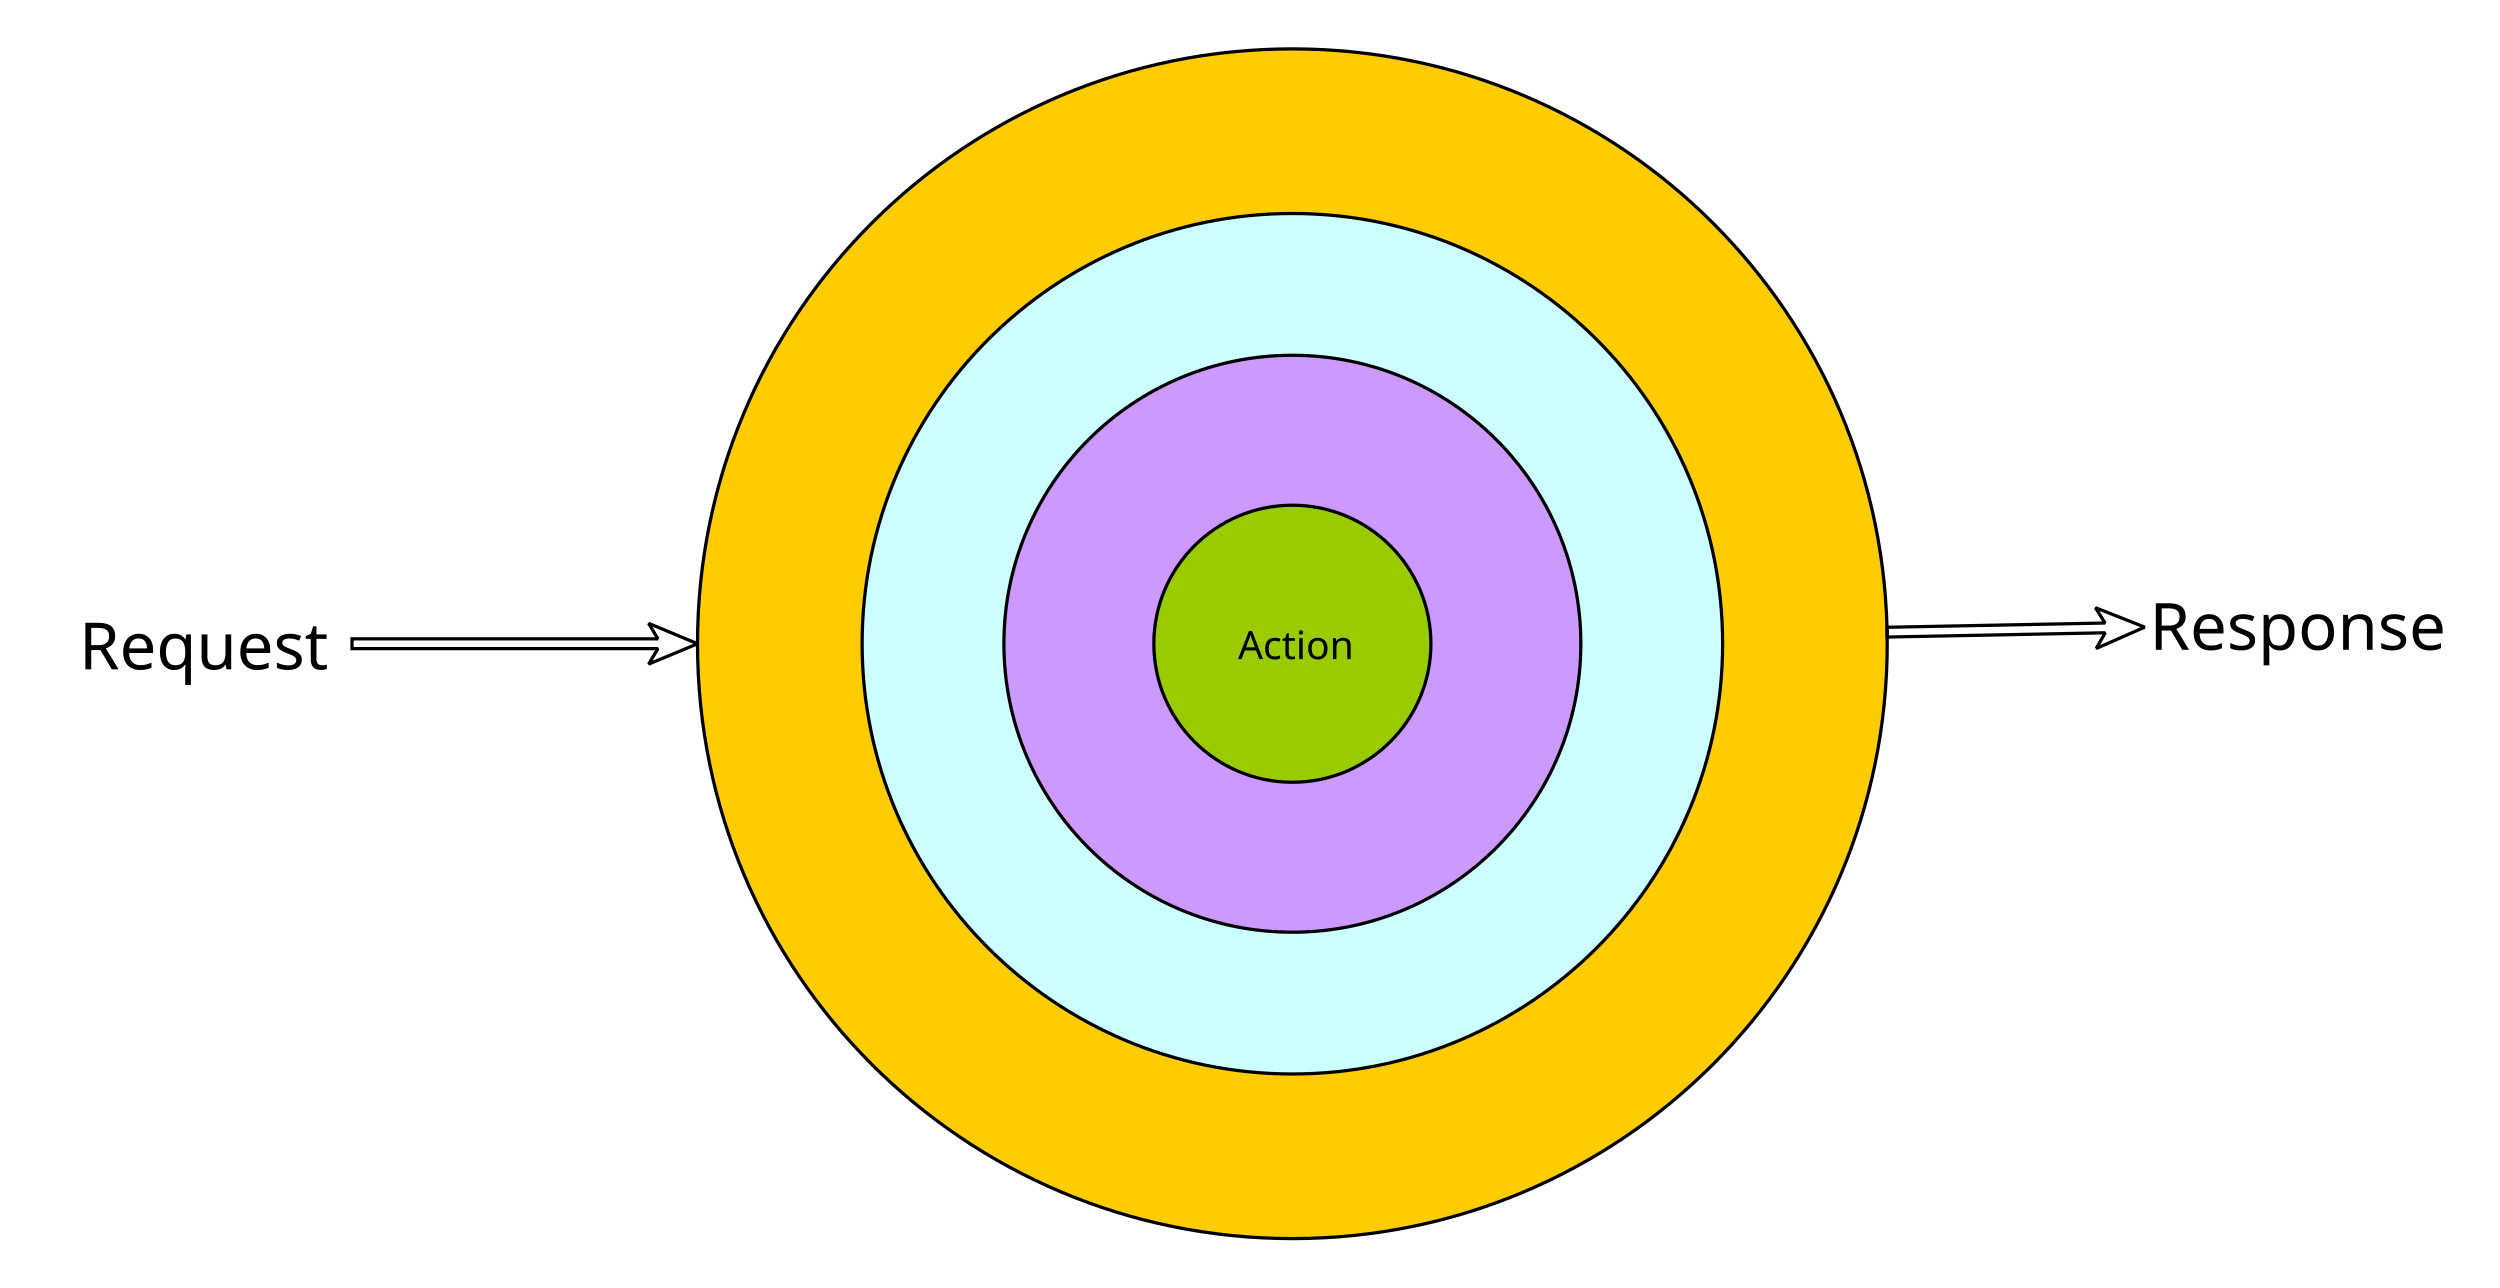
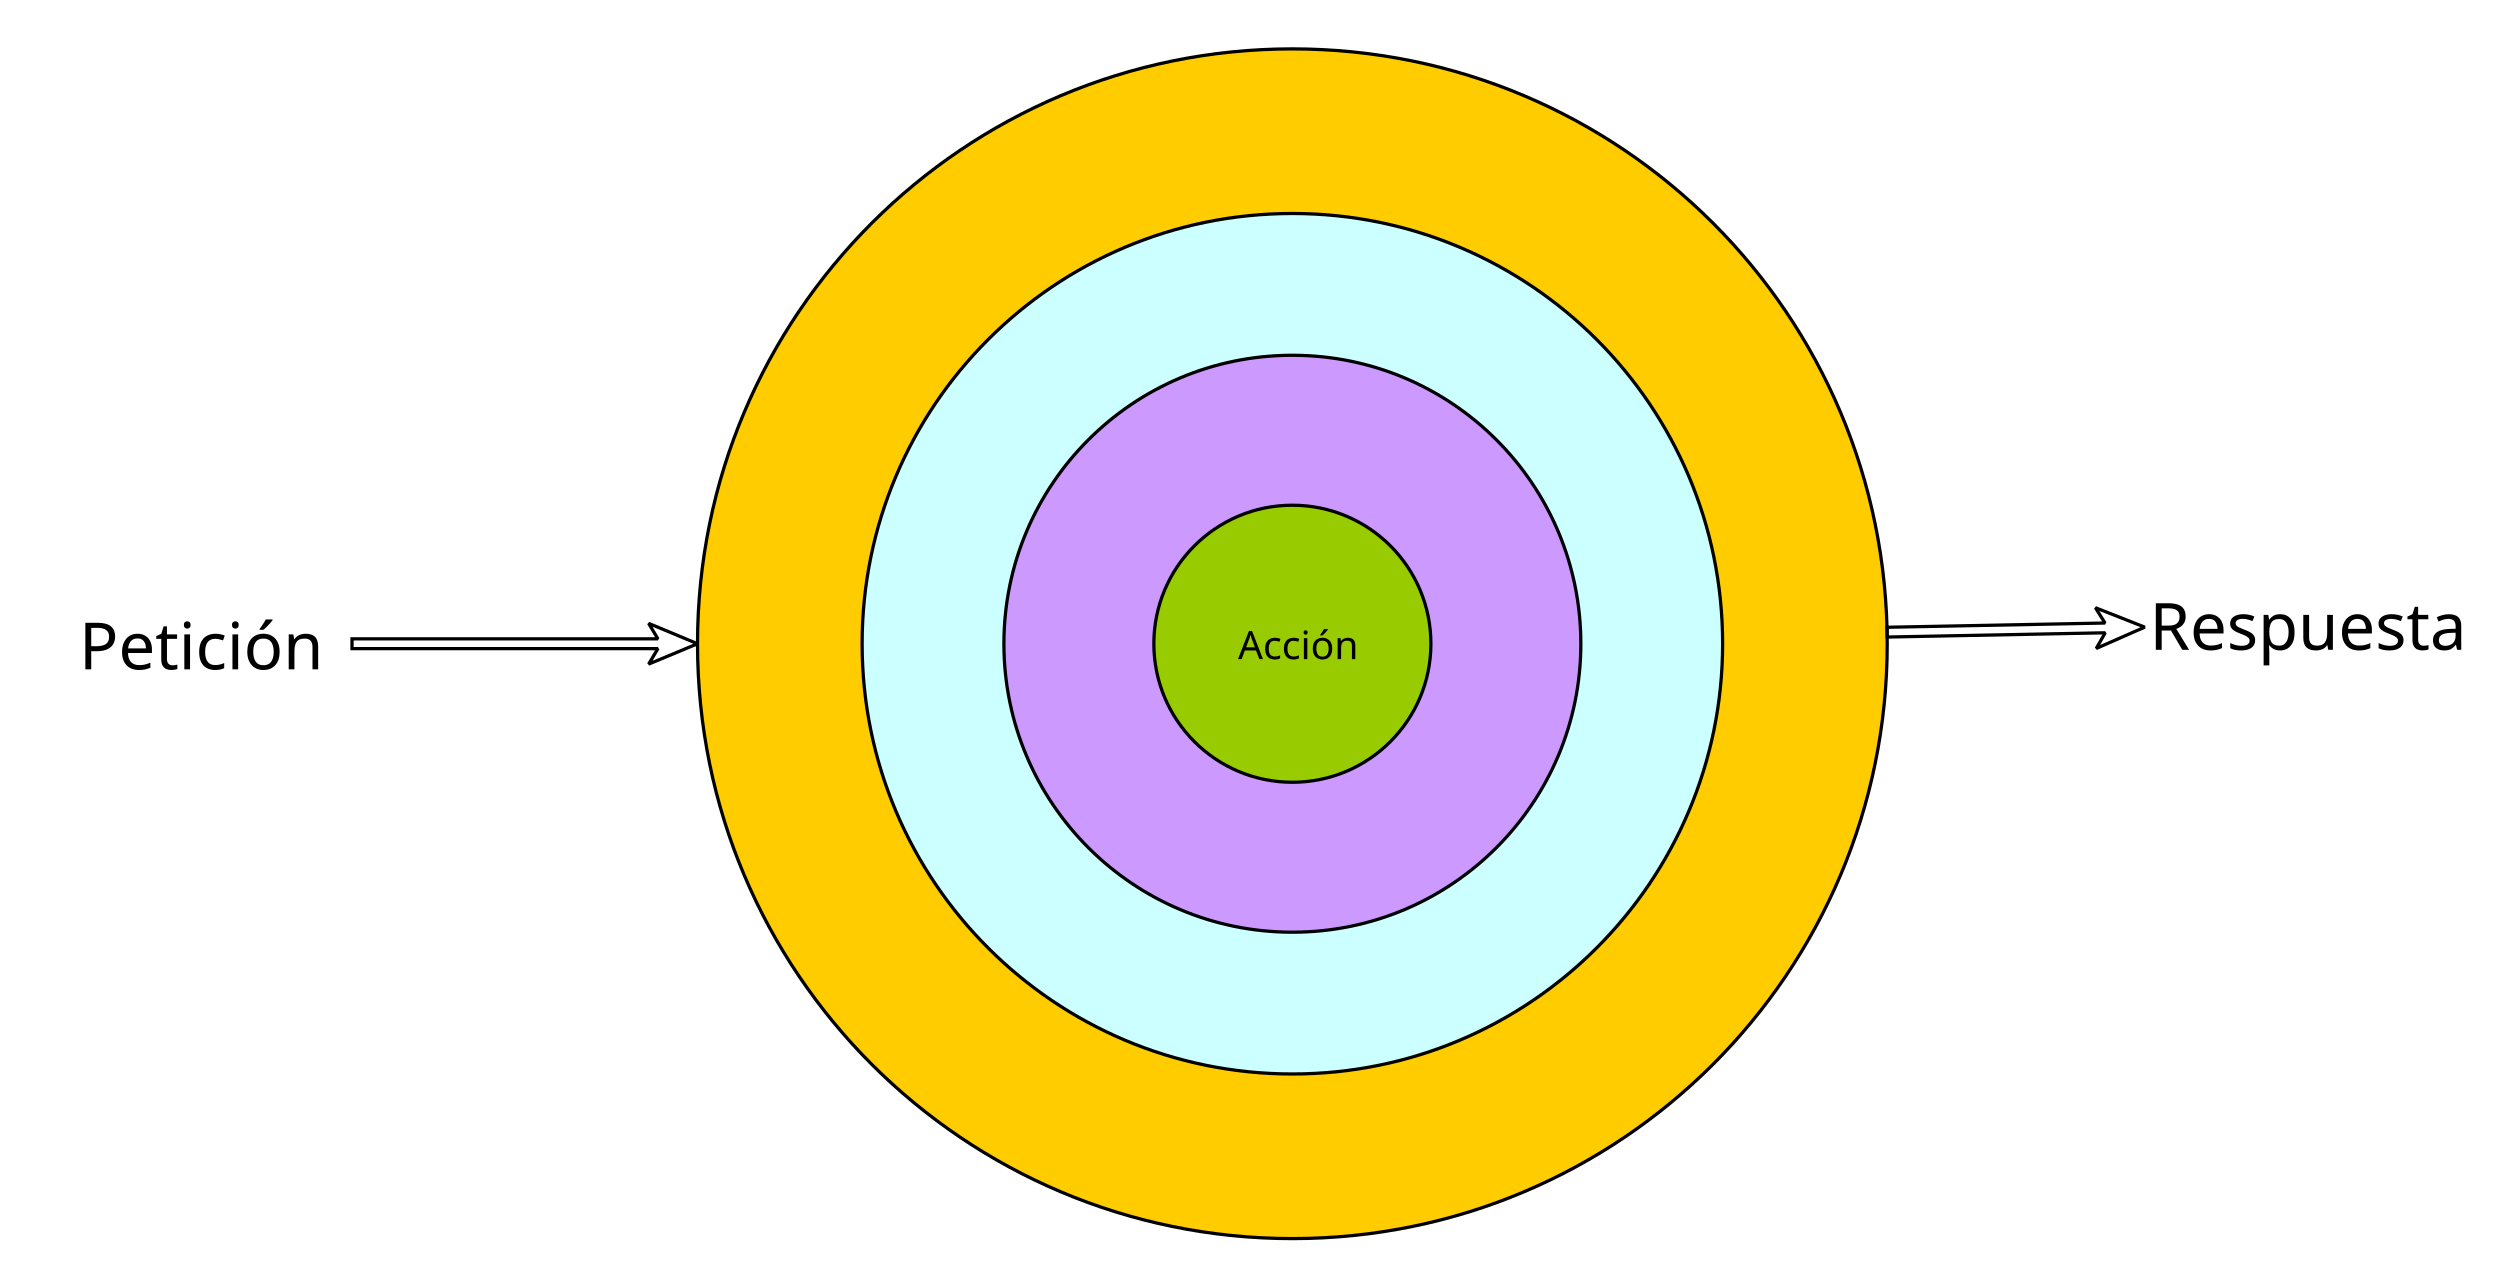
<svg xmlns="http://www.w3.org/2000/svg" fill-opacity="1" color-rendering="auto" color-interpolation="auto" text-rendering="auto" stroke="black" stroke-linecap="square" width="767" stroke-miterlimit="10" shape-rendering="auto" stroke-opacity="1" fill="black" stroke-dasharray="none" font-weight="normal" stroke-width="1" height="395" font-family="'Dialog'" font-style="normal" stroke-linejoin="miter" font-size="12px" stroke-dashoffset="0" image-rendering="auto">
  <defs id="genericDefs" />
  <g>
    <defs id="defs1">
      <clipPath clipPathUnits="userSpaceOnUse" id="clipPath1">
        <path d="M0 0 L767 0 L767 395 L0 395 L0 0 Z" />
      </clipPath>
      <clipPath clipPathUnits="userSpaceOnUse" id="clipPath2">
        <path d="M9 31 L776 31 L776 426 L9 426 L9 31 Z" />
      </clipPath>
    </defs>
    <g fill="rgb(255,204,0)" text-rendering="geometricPrecision" shape-rendering="geometricPrecision" transform="matrix(1,0,0,1,-9,-31)" stroke="rgb(255,204,0)">
      <circle r="182.5" clip-path="url(#clipPath2)" cx="405.5" cy="228.5" stroke="none" />
    </g>
    <g text-rendering="geometricPrecision" stroke-miterlimit="1.45" shape-rendering="geometricPrecision" transform="matrix(1,0,0,1,-9,-31)" stroke-linecap="butt">
      <circle fill="none" r="182.5" clip-path="url(#clipPath2)" cx="405.5" cy="228.5" />
    </g>
    <g fill="rgb(204,255,255)" text-rendering="geometricPrecision" shape-rendering="geometricPrecision" transform="matrix(1,0,0,1,-9,-31)" stroke="rgb(204,255,255)">
      <circle r="132" clip-path="url(#clipPath2)" cx="405.5" cy="228.5" stroke="none" />
    </g>
    <g text-rendering="geometricPrecision" stroke-miterlimit="1.45" shape-rendering="geometricPrecision" transform="matrix(1,0,0,1,-9,-31)" stroke-linecap="butt">
      <circle fill="none" r="132" clip-path="url(#clipPath2)" cx="405.5" cy="228.5" />
    </g>
    <g fill="rgb(204,153,255)" text-rendering="geometricPrecision" shape-rendering="geometricPrecision" transform="matrix(1,0,0,1,-9,-31)" stroke="rgb(204,153,255)">
      <circle r="88.5" clip-path="url(#clipPath2)" cx="405.5" cy="228.5" stroke="none" />
    </g>
    <g text-rendering="geometricPrecision" stroke-miterlimit="1.45" shape-rendering="geometricPrecision" transform="matrix(1,0,0,1,-9,-31)" stroke-linecap="butt">
      <circle fill="none" r="88.5" clip-path="url(#clipPath2)" cx="405.5" cy="228.5" />
    </g>
    <g fill="rgb(153,204,0)" text-rendering="geometricPrecision" shape-rendering="geometricPrecision" transform="matrix(1,0,0,1,-9,-31)" stroke="rgb(153,204,0)">
      <circle r="42.5" clip-path="url(#clipPath2)" cx="405.5" cy="228.5" stroke="none" />
    </g>
    <g text-rendering="geometricPrecision" stroke-miterlimit="1.45" shape-rendering="geometricPrecision" transform="matrix(1,0,0,1,-9,-31)" stroke-linecap="butt">
      <circle fill="none" r="42.5" clip-path="url(#clipPath2)" cx="405.5" cy="228.5" />
-       <text x="388.824" xml:space="preserve" y="233.214" clip-path="url(#clipPath2)" font-family="sans-serif" stroke="none">Action</text>
-       <text x="33.254" font-size="20px" y="236.356" clip-path="url(#clipPath2)" font-family="sans-serif" stroke="none" xml:space="preserve">Request</text>
-       <text x="668.471" font-size="20px" y="230.356" clip-path="url(#clipPath2)" font-family="sans-serif" stroke="none" xml:space="preserve">Response</text>
+       <text x="388.824" xml:space="preserve" y="233.214" clip-path="url(#clipPath2)" font-family="sans-serif" stroke="none">Acción</text>
+       <text x="33.254" font-size="20px" y="236.356" clip-path="url(#clipPath2)" font-family="sans-serif" stroke="none" xml:space="preserve">Petición</text>
+       <text x="668.471" font-size="20px" y="230.356" clip-path="url(#clipPath2)" font-family="sans-serif" stroke="none" xml:space="preserve">Respuesta</text>
    </g>
    <g text-rendering="geometricPrecision" stroke-miterlimit="1.45" shape-rendering="geometricPrecision" transform="matrix(1,0,0,1,-9,-31)" stroke-linecap="butt">
      <path fill="none" d="M208 222.25 L210.85 227 L117 227 L117 230 L210.85 230 L208 234.75 L223 228.5 L208 222.25 Z" clip-path="url(#clipPath2)" />
    </g>
    <g text-rendering="geometricPrecision" stroke-miterlimit="1.45" shape-rendering="geometricPrecision" transform="matrix(1,0,0,1,-9,-31)" stroke-linecap="butt">
      <path fill="none" d="M651.881 217.449 L654.823 222.143 L654.823 222.143 L587.936 223.446 L587.995 226.445 L654.881 225.142 L654.881 225.142 L652.125 229.947 L667 223.406 L651.881 217.449 Z" clip-path="url(#clipPath2)" />
    </g>
  </g>
</svg>
